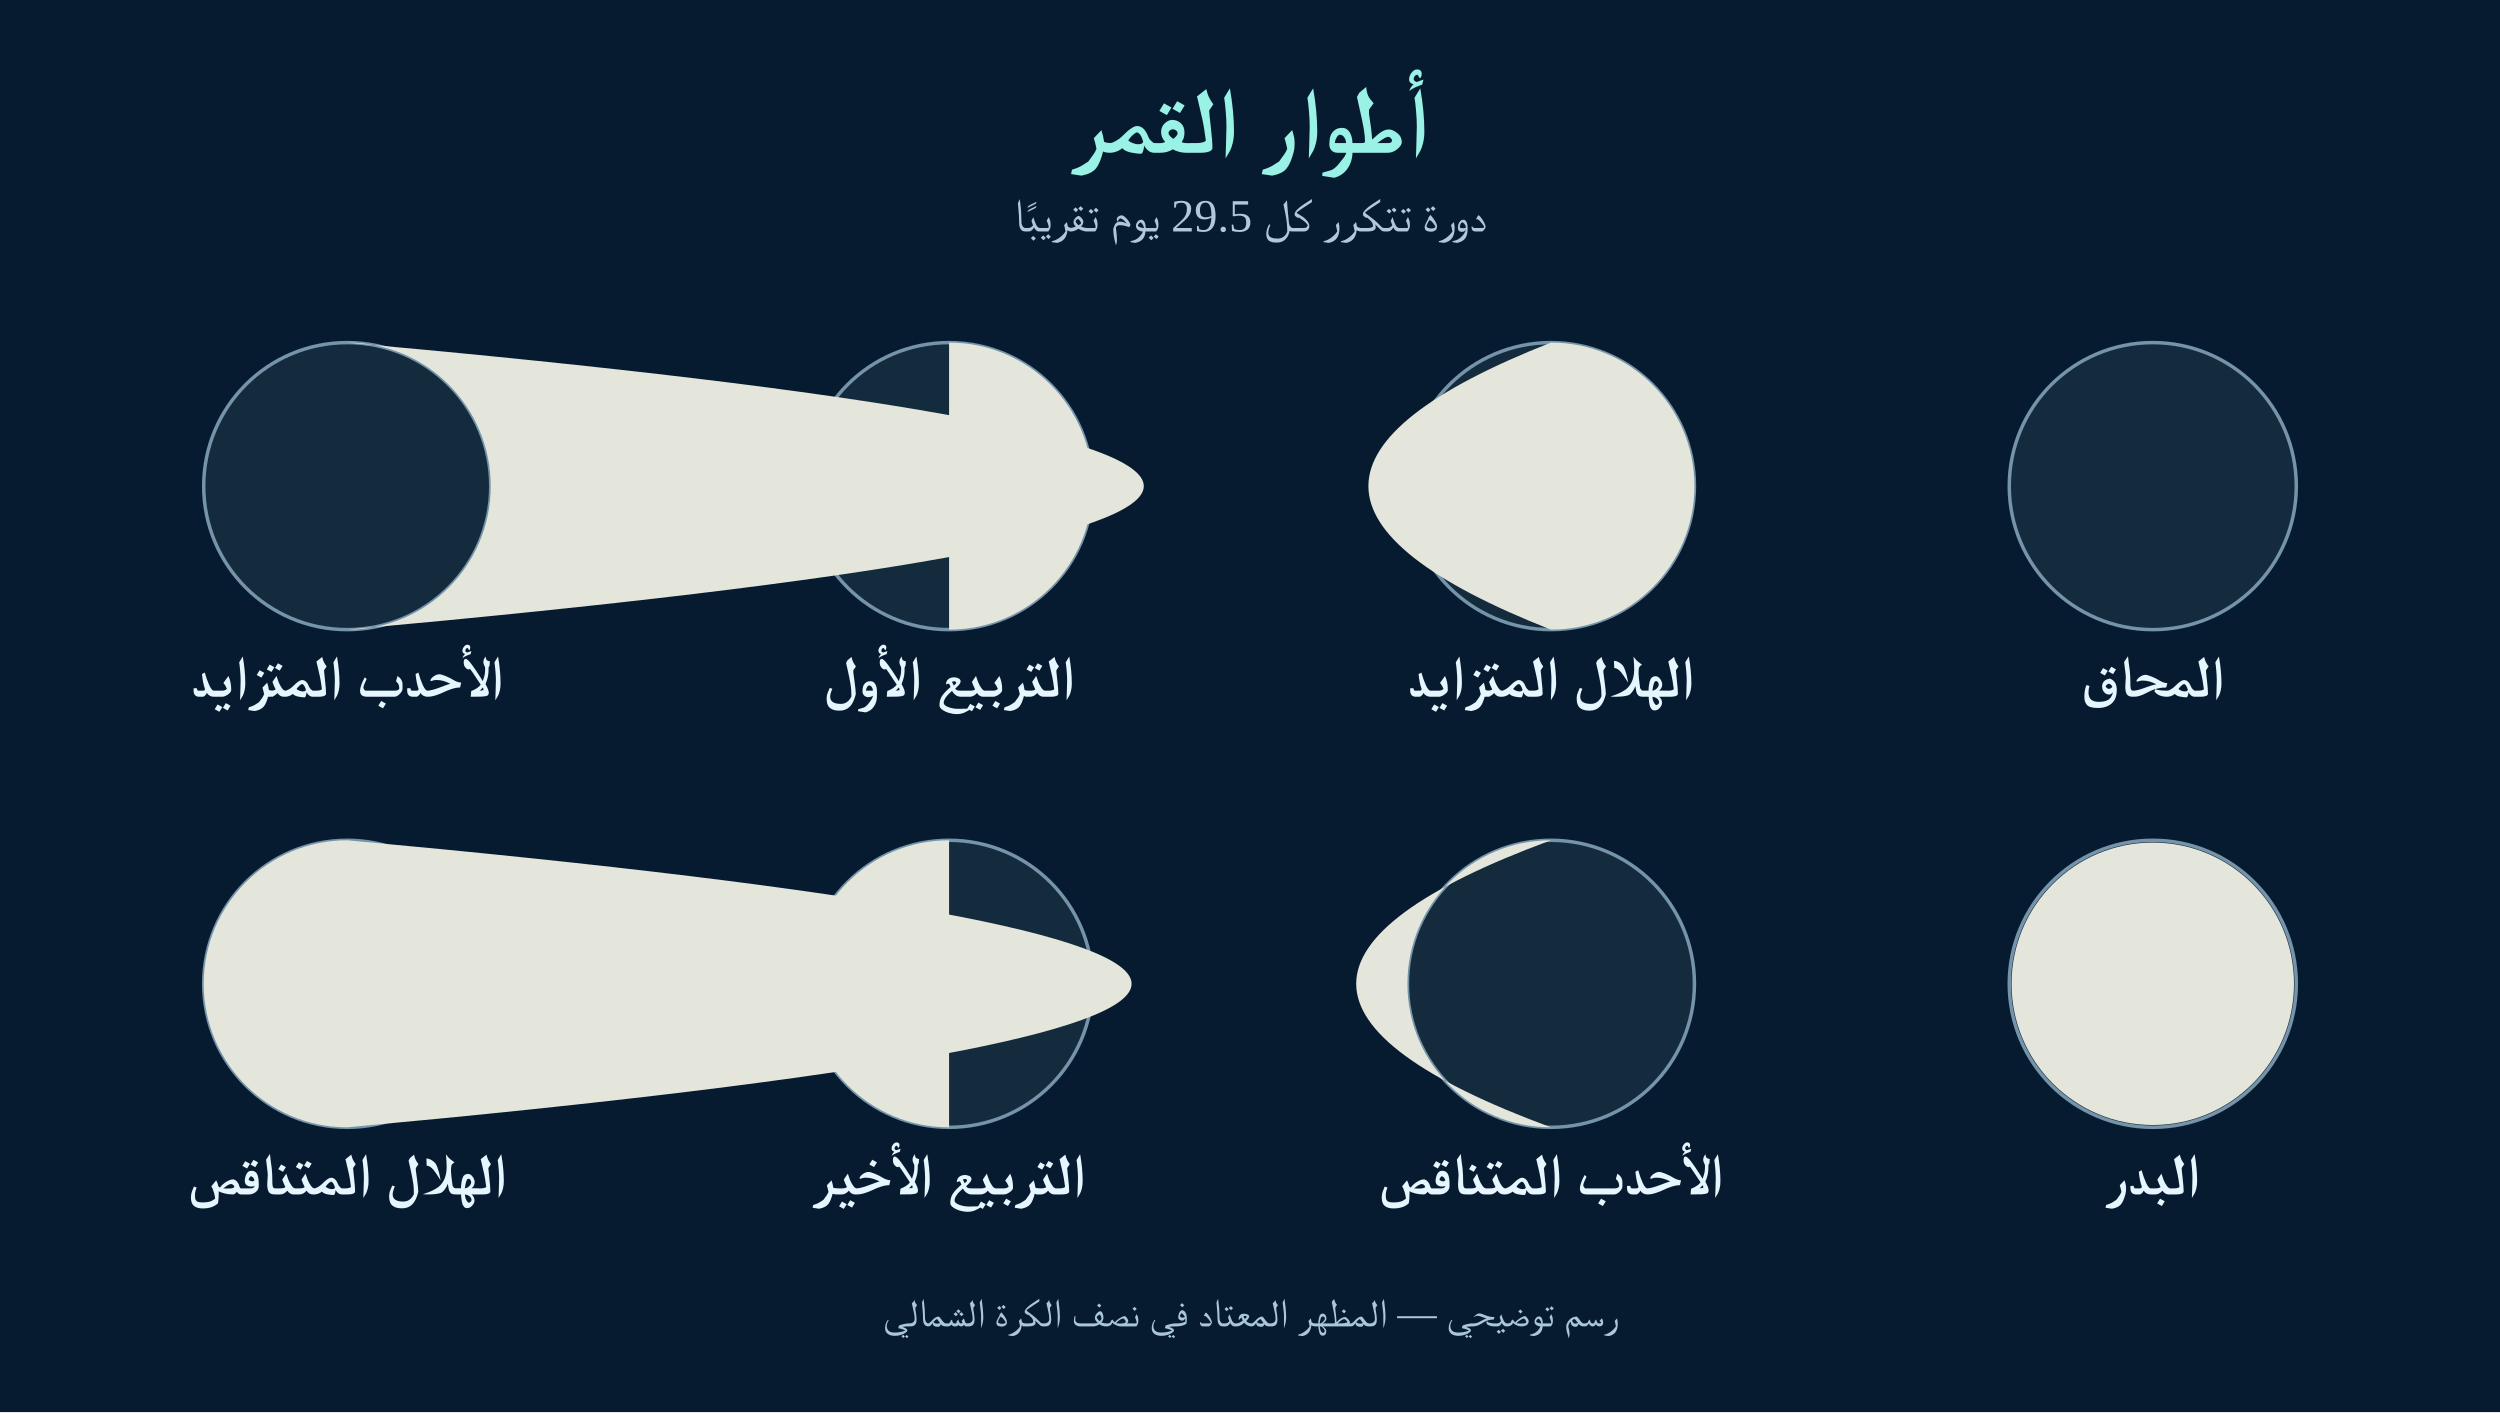
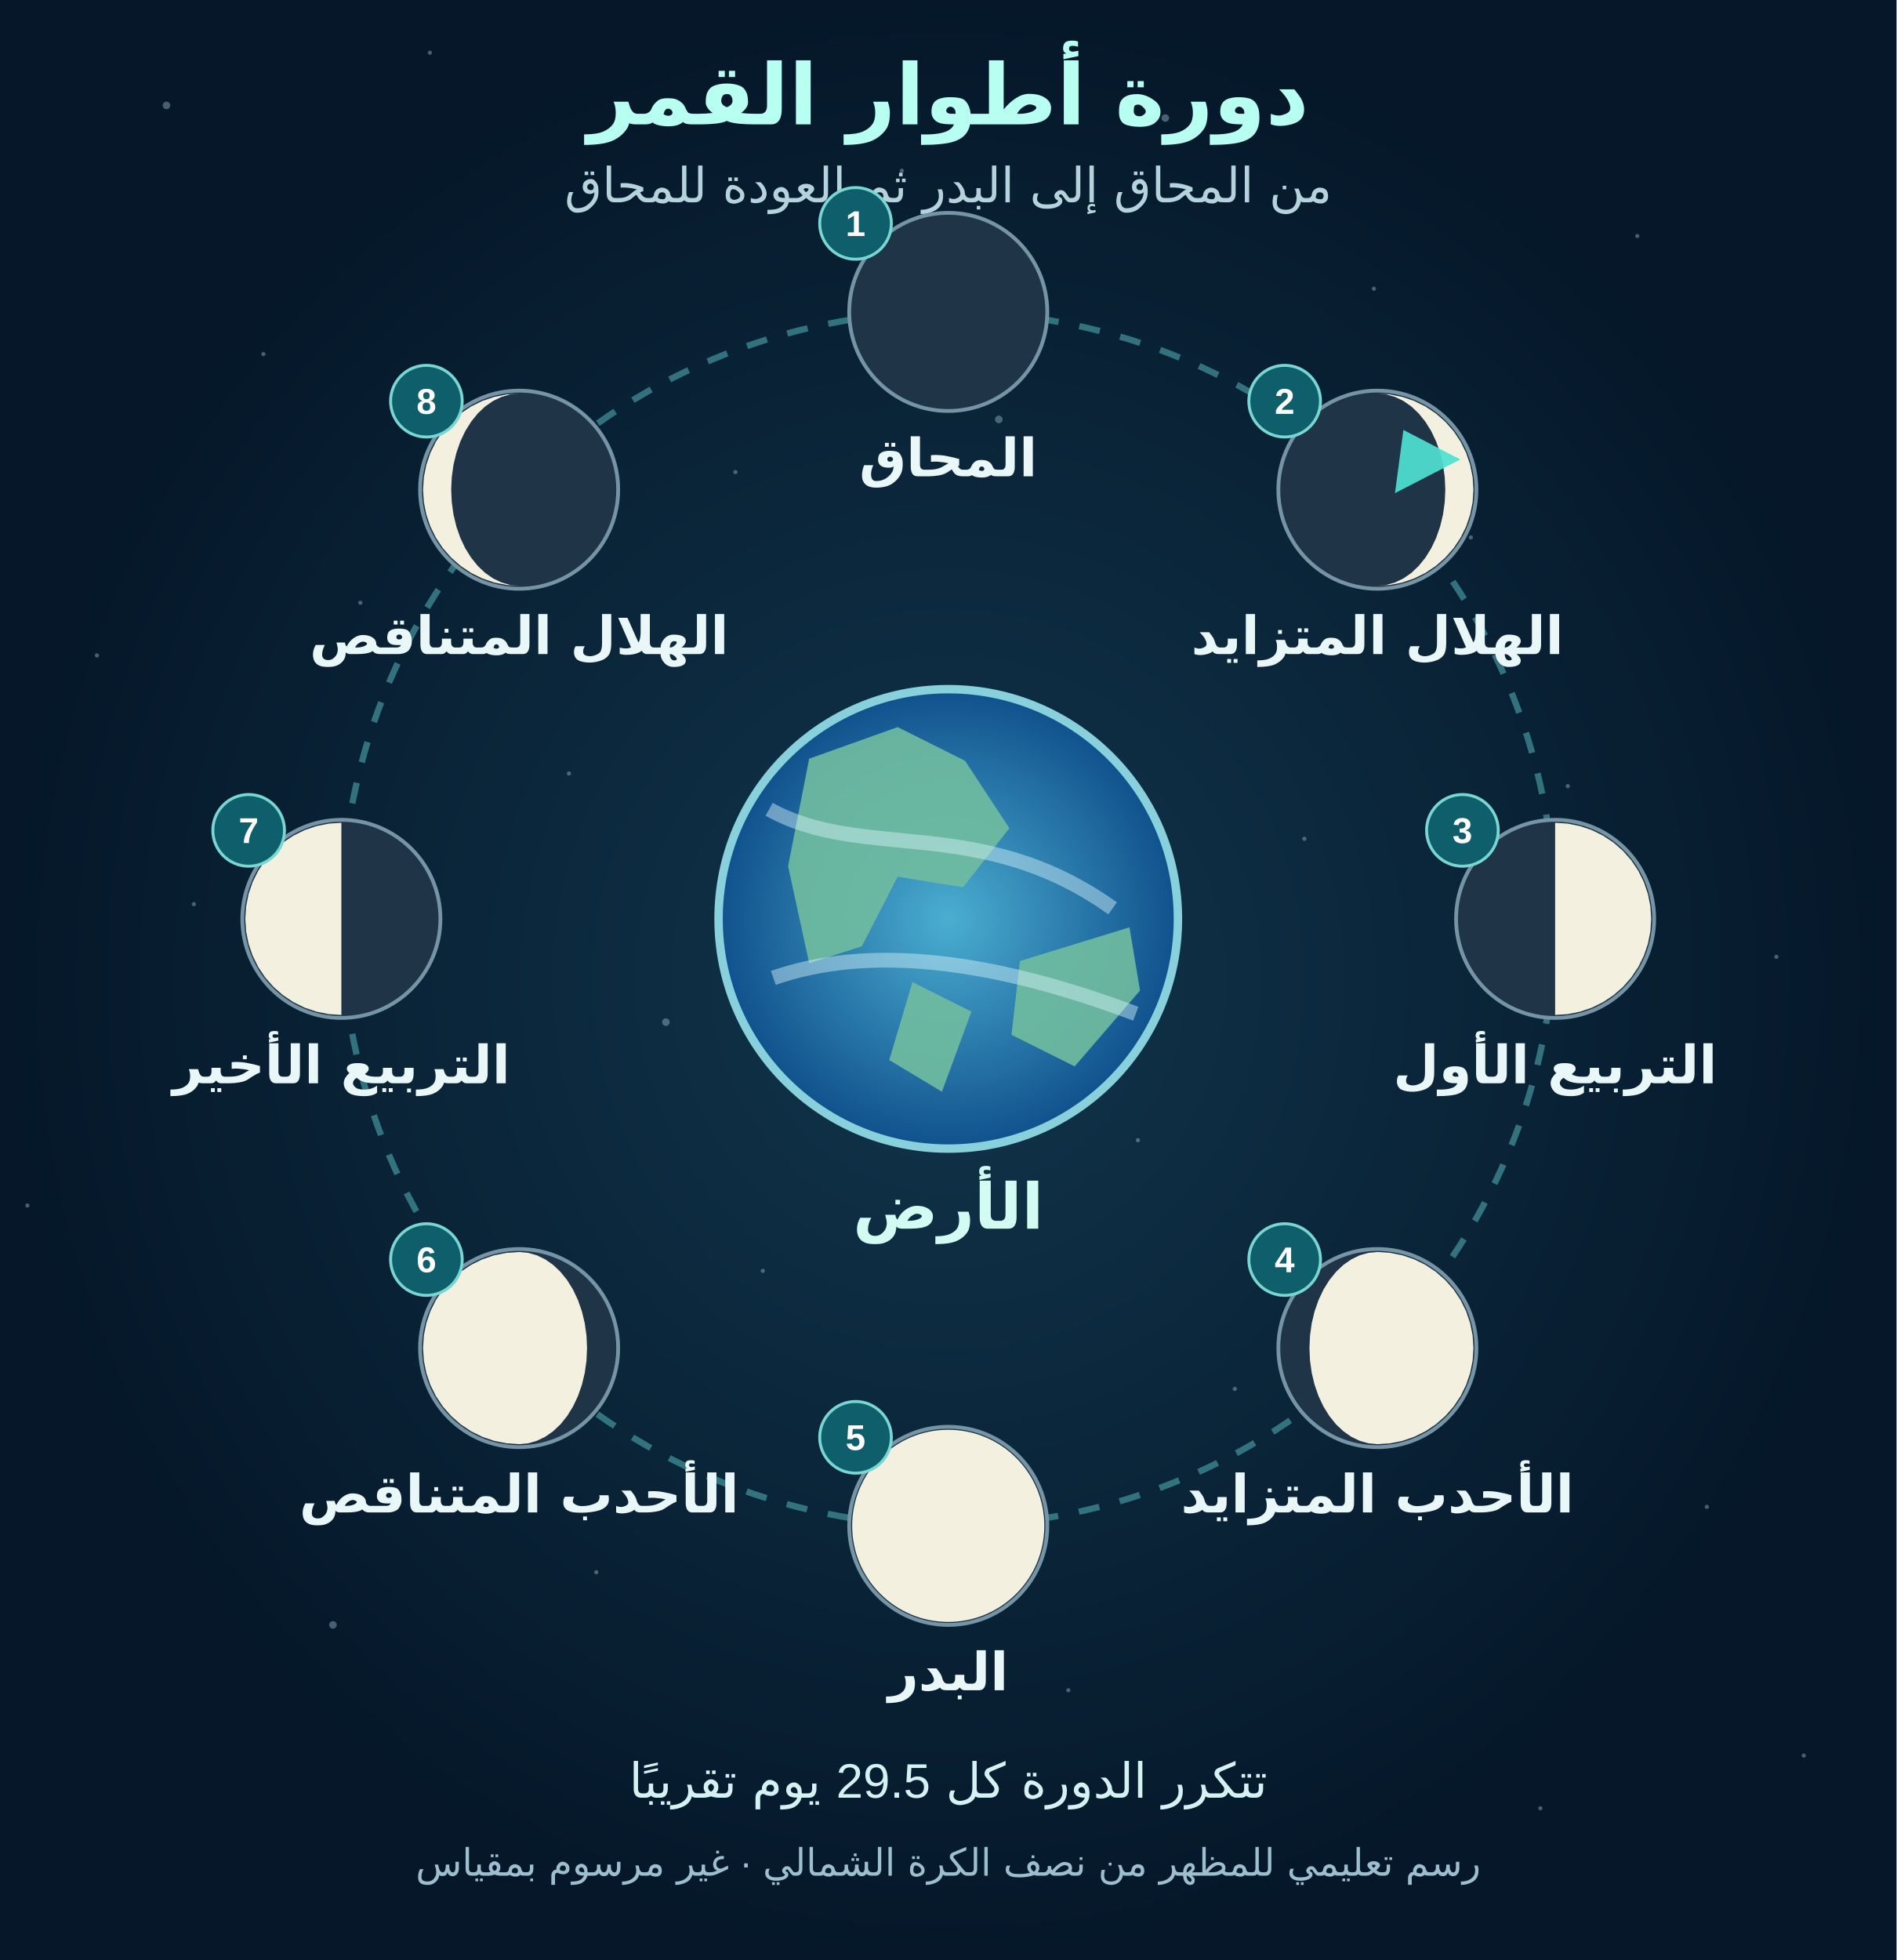
- <svg xmlns="http://www.w3.org/2000/svg" viewBox="0 0 1080 610" role="img" aria-labelledby="title description">
-   <rect width="1080" height="610" fill="#071b30" />
-   <text x="540" y="66" text-anchor="middle" fill="#9af1e5" font-size="40" font-weight="bold">أطوار القمر</text>
-   <text x="540" y="100" text-anchor="middle" fill="#afc9d9" font-size="20">دورة تتكرر كل 29.5 يوم تقريبًا</text>
-   <g>
-     <circle cx="930" cy="210" r="62" fill="#142a3d" stroke="#7594a9" stroke-width="1.5" />
-     <text x="930" y="301" text-anchor="middle" font-size="25" font-weight="700" fill="#e6f6ff">المحاق</text>
+ <svg xmlns="http://www.w3.org/2000/svg" width="900" height="930" viewBox="0 0 900 930" role="img" aria-labelledby="diagram-title diagram-desc">
+   <defs>
+     <radialGradient id="bg">
+       <stop stop-color="#11354c" />
+       <stop offset="1" stop-color="#051729" />
+     </radialGradient>
+     <radialGradient id="earth">
+       <stop stop-color="#4baed1" />
+       <stop offset="1" stop-color="#10518d" />
+     </radialGradient>
+   </defs>
+   <rect width="900" height="930" fill="url(#bg)" />
+   <circle cx="79" cy="50" r="1.8" fill="#b8dfec" opacity=".36" />
+   <circle cx="270" cy="367" r="1" fill="#b8dfec" opacity=".36" />
+   <circle cx="461" cy="684" r="1" fill="#b8dfec" opacity=".36" />
+   <circle cx="652" cy="137" r="1" fill="#b8dfec" opacity=".36" />
+   <circle cx="843" cy="454" r="1" fill="#b8dfec" opacity=".36" />
+   <circle cx="158" cy="771" r="1.8" fill="#b8dfec" opacity=".36" />
+   <circle cx="349" cy="224" r="1" fill="#b8dfec" opacity=".36" />
+   <circle cx="540" cy="541" r="1" fill="#b8dfec" opacity=".36" />
+   <circle cx="731" cy="858" r="1" fill="#b8dfec" opacity=".36" />
+   <circle cx="46" cy="311" r="1" fill="#b8dfec" opacity=".36" />
+   <circle cx="237" cy="628" r="1.8" fill="#b8dfec" opacity=".36" />
+   <circle cx="428" cy="81" r="1" fill="#b8dfec" opacity=".36" />
+   <circle cx="619" cy="398" r="1" fill="#b8dfec" opacity=".36" />
+   <circle cx="810" cy="715" r="1" fill="#b8dfec" opacity=".36" />
+   <circle cx="125" cy="168" r="1" fill="#b8dfec" opacity=".36" />
+   <circle cx="316" cy="485" r="1.8" fill="#b8dfec" opacity=".36" />
+   <circle cx="507" cy="802" r="1" fill="#b8dfec" opacity=".36" />
+   <circle cx="698" cy="255" r="1" fill="#b8dfec" opacity=".36" />
+   <circle cx="13" cy="572" r="1" fill="#b8dfec" opacity=".36" />
+   <circle cx="204" cy="25" r="1" fill="#b8dfec" opacity=".36" />
+   <circle cx="395" cy="342" r="1.8" fill="#b8dfec" opacity=".36" />
+   <circle cx="586" cy="659" r="1" fill="#b8dfec" opacity=".36" />
+   <circle cx="777" cy="112" r="1" fill="#b8dfec" opacity=".36" />
+   <circle cx="92" cy="429" r="1" fill="#b8dfec" opacity=".36" />
+   <circle cx="283" cy="746" r="1" fill="#b8dfec" opacity=".36" />
+   <circle cx="474" cy="199" r="1.8" fill="#b8dfec" opacity=".36" />
+   <circle cx="665" cy="516" r="1" fill="#b8dfec" opacity=".36" />
+   <circle cx="856" cy="833" r="1" fill="#b8dfec" opacity=".36" />
+   <circle cx="171" cy="286" r="1" fill="#b8dfec" opacity=".36" />
+   <circle cx="362" cy="603" r="1" fill="#b8dfec" opacity=".36" />
+   <circle cx="553" cy="56" r="1.8" fill="#b8dfec" opacity=".36" />
+   <circle cx="744" cy="373" r="1" fill="#b8dfec" opacity=".36" />
+   <text x="450" y="59" fill="#b7fff0" font-size="40" font-weight="700" font-family="Tahoma,Arial,sans-serif" text-anchor="middle">دورة أطوار القمر</text>
+   <text x="450" y="96" fill="#b5d3dd" font-size="23" font-family="Tahoma,Arial,sans-serif" text-anchor="middle">من المحاق إلى البدر ثم العودة للمحاق</text>
+   <circle cx="450" cy="436" r="288" fill="none" stroke="#5cc6ca" stroke-width="3" stroke-dasharray="10 10" opacity=".49" />
+   <g transform="translate(450 436)">
+     <circle r="109" fill="url(#earth)" stroke="#88d0dc" stroke-width="4" />
+     <path d="M-66 -76 L-24 -91 L8 -75 L29 -43 L7 -15 L-24 -20 L-41 13 L-66 21 L-76 -25 Z M34 20 L86 4 L91 34 L60 70 L30 55 Z M-17 30 L11 44 L-3 82 L-28 67 Z" fill="#70bda0" opacity=".9" />
+     <path d="M-85 -52 C-40 -27 15 -50 78 -5 M-83 28 Q-17 5 89 45" fill="none" stroke="#d8f5fb" opacity=".45" stroke-width="7" />
+     <text x="0" y="147" text-anchor="middle" font-family="Tahoma,Arial,sans-serif" font-size="30" font-weight="700" fill="#d2fcf1">الأرض</text>
  </g>
  <g>
-     <circle cx="670" cy="210" r="62" fill="#142a3d" stroke="#7594a9" stroke-width="1.5" />
-     <path d="M 670 148 A 62 62 0 0 1 670 272 Q 512.3 210 670 148 Z" fill="#e4e6dc" />
-     <text x="670" y="301" text-anchor="middle" font-size="25" font-weight="700" fill="#e6f6ff">الهلال المتزايد</text>
+     <circle cx="450" cy="148" r="47" fill="#203447" stroke="#7595a7" stroke-width="1.8" />
+     <circle cx="406" cy="106" r="17" fill="#0e5e6b" stroke="#78d7d0" stroke-width="1.4" />
+     <text x="406" y="112" text-anchor="middle" font-family="Arial,sans-serif" font-size="17" font-weight="700" fill="#fff">1</text>
+     <text x="450" y="226" font-family="Tahoma,Arial,sans-serif" font-size="25" font-weight="700" text-anchor="middle" fill="#eaf7f9">المحاق</text>
  </g>
  <g>
-     <circle cx="410" cy="210" r="62" fill="#142a3d" stroke="#7594a9" stroke-width="1.5" />
-     <path d="M 410 148 A 62 62 0 0 1 410 272 Q 410 210 410 148 Z" fill="#e4e6dc" />
-     <text x="410" y="301" text-anchor="middle" font-size="25" font-weight="700" fill="#e6f6ff">التربيع الأول</text>
+     <circle cx="653.647" cy="232.353" r="47" fill="#203447" stroke="#7595a7" stroke-width="1.8" />
+     <path d="M653.65,186.76 L659.60,187.15 L665.45,188.32 L671.09,190.23 L676.44,192.87 L681.40,196.18 L685.88,200.12 L689.82,204.60 L693.13,209.56 L695.77,214.91 L697.68,220.55 L698.85,226.40 L699.24,232.35 L698.85,238.30 L697.68,244.15 L695.77,249.80 L693.13,255.15 L689.82,260.11 L685.88,264.59 L681.40,268.52 L676.44,271.84 L671.09,274.47 L665.45,276.39 L659.60,277.55 L653.65,277.94 L653.65,277.94 L657.86,277.55 L661.99,276.39 L665.98,274.47 L669.77,271.84 L673.27,268.52 L676.44,264.59 L679.23,260.11 L681.57,255.15 L683.43,249.80 L684.79,244.15 L685.61,238.30 L685.89,232.35 L685.61,226.40 L684.79,220.55 L683.43,214.91 L681.57,209.56 L679.23,204.60 L676.44,200.12 L673.27,196.18 L669.77,192.87 L665.98,190.23 L661.99,188.32 L657.86,187.15 L653.65,186.76 Z" fill="#f3f0df" />
+     <circle cx="609.647" cy="190.353" r="17" fill="#0e5e6b" stroke="#78d7d0" stroke-width="1.4" />
+     <text x="609.647" y="196.353" text-anchor="middle" font-family="Arial,sans-serif" font-size="17" font-weight="700" fill="#fff">2</text>
+     <text x="653.647" y="310.353" font-family="Tahoma,Arial,sans-serif" font-size="25" font-weight="700" text-anchor="middle" fill="#eaf7f9">الهلال المتزايد</text>
  </g>
  <g>
-     <circle cx="150" cy="210" r="62" fill="#142a3d" stroke="#7594a9" stroke-width="1.5" />
-     <path d="M 150 148 A 62 62 0 0 1 150 272 Q 838.24 210 150 148 Z" fill="#e4e6dc" />
-     <text x="150" y="301" text-anchor="middle" font-size="25" font-weight="700" fill="#e6f6ff">الأحدب المتزايد</text>
+     <circle cx="738" cy="436" r="47" fill="#203447" stroke="#7595a7" stroke-width="1.8" />
+     <path d="M738.00,390.41 L743.95,390.80 L749.80,391.96 L755.45,393.88 L760.79,396.52 L765.75,399.83 L770.24,403.76 L774.17,408.25 L777.48,413.20 L780.12,418.55 L782.04,424.20 L783.20,430.05 L783.59,436.00 L783.20,441.95 L782.04,447.80 L780.12,453.45 L777.48,458.80 L774.17,463.75 L770.24,468.24 L765.75,472.17 L760.79,475.48 L755.45,478.12 L749.80,480.04 L743.95,481.20 L738.00,481.59 L738.00,481.59 L738.00,481.20 L738.00,480.04 L738.00,478.12 L738.00,475.48 L738.00,472.17 L738.00,468.24 L738.00,463.75 L738.00,458.80 L738.00,453.45 L738.00,447.80 L738.00,441.95 L738.00,436.00 L738.00,430.05 L738.00,424.20 L738.00,418.55 L738.00,413.20 L738.00,408.25 L738.00,403.76 L738.00,399.83 L738.00,396.52 L738.00,393.88 L738.00,391.96 L738.00,390.80 L738.00,390.41 Z" fill="#f3f0df" />
+     <circle cx="694" cy="394" r="17" fill="#0e5e6b" stroke="#78d7d0" stroke-width="1.4" />
+     <text x="694" y="400" text-anchor="middle" font-family="Arial,sans-serif" font-size="17" font-weight="700" fill="#fff">3</text>
+     <text x="738" y="514" font-family="Tahoma,Arial,sans-serif" font-size="25" font-weight="700" text-anchor="middle" fill="#eaf7f9">التربيع الأول</text>
  </g>
  <g>
-     <circle cx="930" cy="425" r="62" fill="#142a3d" stroke="#7594a9" stroke-width="1.5" />
-     <circle cx="930" cy="425" r="61" fill="#e4e6dc" />
-     <text x="930" y="516" text-anchor="middle" font-size="25" font-weight="700" fill="#e6f6ff">البدر</text>
+     <circle cx="653.647" cy="639.647" r="47" fill="#203447" stroke="#7595a7" stroke-width="1.8" />
+     <path d="M653.65,594.06 L659.60,594.45 L665.45,595.61 L671.09,597.53 L676.44,600.16 L681.40,603.48 L685.88,607.41 L689.82,611.89 L693.13,616.85 L695.77,622.20 L697.68,627.85 L698.85,633.70 L699.24,639.65 L698.85,645.60 L697.68,651.45 L695.77,657.09 L693.13,662.44 L689.82,667.40 L685.88,671.88 L681.40,675.82 L676.44,679.13 L671.09,681.77 L665.45,683.68 L659.60,684.85 L653.65,685.24 L653.65,685.24 L649.44,684.85 L645.30,683.68 L641.31,681.77 L637.53,679.13 L634.02,675.82 L630.85,671.88 L628.07,667.40 L625.73,662.44 L623.86,657.09 L622.50,651.45 L621.68,645.60 L621.41,639.65 L621.68,633.70 L622.50,627.85 L623.86,622.20 L625.73,616.85 L628.07,611.89 L630.85,607.41 L634.02,603.48 L637.53,600.16 L641.31,597.53 L645.30,595.61 L649.44,594.45 L653.65,594.06 Z" fill="#f3f0df" />
+     <circle cx="609.647" cy="597.647" r="17" fill="#0e5e6b" stroke="#78d7d0" stroke-width="1.4" />
+     <text x="609.647" y="603.647" text-anchor="middle" font-family="Arial,sans-serif" font-size="17" font-weight="700" fill="#fff">4</text>
+     <text x="653.647" y="717.647" font-family="Tahoma,Arial,sans-serif" font-size="25" font-weight="700" text-anchor="middle" fill="#eaf7f9">الأحدب المتزايد</text>
  </g>
  <g>
-     <circle cx="670" cy="425" r="62" fill="#142a3d" stroke="#7594a9" stroke-width="1.5" />
-     <path d="M 670 363 A 62 62 0 0 0 670 487 Q 501.76 425 670 363 Z" fill="#e4e6dc" />
-     <text x="670" y="516" text-anchor="middle" font-size="25" font-weight="700" fill="#e6f6ff">الأحدب المتناقص</text>
+     <circle cx="450" cy="724" r="47" fill="#203447" stroke="#7595a7" stroke-width="1.8" />
+     <circle cx="450" cy="724" r="45.59" fill="#f3f0df" />
+     <circle cx="406" cy="682" r="17" fill="#0e5e6b" stroke="#78d7d0" stroke-width="1.4" />
+     <text x="406" y="688" text-anchor="middle" font-family="Arial,sans-serif" font-size="17" font-weight="700" fill="#fff">5</text>
+     <text x="450" y="802" font-family="Tahoma,Arial,sans-serif" font-size="25" font-weight="700" text-anchor="middle" fill="#eaf7f9">البدر</text>
  </g>
  <g>
-     <circle cx="410" cy="425" r="62" fill="#142a3d" stroke="#7594a9" stroke-width="1.5" />
-     <path d="M 410 363 A 62 62 0 0 0 410 487 Q 410 425 410 363 Z" fill="#e4e6dc" />
-     <text x="410" y="516" text-anchor="middle" font-size="25" font-weight="700" fill="#e6f6ff">التربيع الأخير</text>
+     <circle cx="246.353" cy="639.647" r="47" fill="#203447" stroke="#7595a7" stroke-width="1.8" />
+     <path d="M246.35,594.06 L240.40,594.45 L234.55,595.61 L228.91,597.53 L223.56,600.16 L218.60,603.48 L214.12,607.41 L210.18,611.89 L206.87,616.85 L204.23,622.20 L202.32,627.85 L201.15,633.70 L200.76,639.65 L201.15,645.60 L202.32,651.45 L204.23,657.09 L206.87,662.44 L210.18,667.40 L214.12,671.88 L218.60,675.82 L223.56,679.13 L228.91,681.77 L234.55,683.68 L240.40,684.85 L246.35,685.24 L246.35,685.24 L250.56,684.85 L254.70,683.68 L258.69,681.77 L262.47,679.13 L265.98,675.82 L269.15,671.88 L271.93,667.40 L274.27,662.44 L276.14,657.09 L277.50,651.45 L278.32,645.60 L278.59,639.65 L278.32,633.70 L277.50,627.85 L276.14,622.20 L274.27,616.85 L271.93,611.89 L269.15,607.41 L265.98,603.48 L262.47,600.16 L258.69,597.53 L254.70,595.61 L250.56,594.45 L246.35,594.06 Z" fill="#f3f0df" />
+     <circle cx="202.353" cy="597.647" r="17" fill="#0e5e6b" stroke="#78d7d0" stroke-width="1.4" />
+     <text x="202.353" y="603.647" text-anchor="middle" font-family="Arial,sans-serif" font-size="17" font-weight="700" fill="#fff">6</text>
+     <text x="246.353" y="717.647" font-family="Tahoma,Arial,sans-serif" font-size="25" font-weight="700" text-anchor="middle" fill="#eaf7f9">الأحدب المتناقص</text>
  </g>
  <g>
-     <circle cx="150" cy="425" r="62" fill="#142a3d" stroke="#7594a9" stroke-width="1.5" />
-     <path d="M 150 363 A 62 62 0 0 0 150 487 Q 827.7 425 150 363 Z" fill="#e4e6dc" />
-     <text x="150" y="516" text-anchor="middle" font-size="25" font-weight="700" fill="#e6f6ff">الهلال المتناقص</text>
+     <circle cx="162" cy="436" r="47" fill="#203447" stroke="#7595a7" stroke-width="1.8" />
+     <path d="M162.00,390.41 L156.05,390.80 L150.20,391.96 L144.55,393.88 L139.21,396.52 L134.25,399.83 L129.76,403.76 L125.83,408.25 L122.52,413.21 L119.88,418.55 L117.96,424.20 L116.80,430.05 L116.41,436.00 L116.80,441.95 L117.96,447.80 L119.88,453.45 L122.52,458.80 L125.83,463.75 L129.76,468.24 L134.25,472.17 L139.21,475.48 L144.55,478.12 L150.20,480.04 L156.05,481.20 L162.00,481.59 L162.00,481.59 L162.00,481.20 L162.00,480.04 L162.00,478.12 L162.00,475.48 L162.00,472.17 L162.00,468.24 L162.00,463.75 L162.00,458.80 L162.00,453.45 L162.00,447.80 L162.00,441.95 L162.00,436.00 L162.00,430.05 L162.00,424.20 L162.00,418.55 L162.00,413.21 L162.00,408.25 L162.00,403.76 L162.00,399.83 L162.00,396.52 L162.00,393.88 L162.00,391.96 L162.00,390.80 L162.00,390.41 Z" fill="#f3f0df" />
+     <circle cx="118" cy="394" r="17" fill="#0e5e6b" stroke="#78d7d0" stroke-width="1.4" />
+     <text x="118" y="400" text-anchor="middle" font-family="Arial,sans-serif" font-size="17" font-weight="700" fill="#fff">7</text>
+     <text x="162" y="514" font-family="Tahoma,Arial,sans-serif" font-size="25" font-weight="700" text-anchor="middle" fill="#eaf7f9">التربيع الأخير</text>
  </g>
-   <text x="540" y="573" text-anchor="middle" fill="#a9c7d5" font-size="17">رسم توضيحي — المظهر المعتاد في نصف الكرة الشمالي</text>
+   <g>
+     <circle cx="246.353" cy="232.353" r="47" fill="#203447" stroke="#7595a7" stroke-width="1.8" />
+     <path d="M246.35,186.76 L240.40,187.15 L234.55,188.32 L228.91,190.23 L223.56,192.87 L218.60,196.18 L214.12,200.12 L210.18,204.60 L206.87,209.56 L204.23,214.91 L202.32,220.55 L201.15,226.40 L200.76,232.35 L201.15,238.30 L202.32,244.15 L204.23,249.80 L206.87,255.15 L210.18,260.11 L214.12,264.59 L218.60,268.52 L223.56,271.84 L228.91,274.47 L234.55,276.39 L240.40,277.55 L246.35,277.94 L246.35,277.94 L242.14,277.55 L238.01,276.39 L234.02,274.47 L230.23,271.84 L226.73,268.52 L223.56,264.59 L220.77,260.11 L218.43,255.15 L216.57,249.80 L215.21,244.15 L214.39,238.30 L214.11,232.35 L214.39,226.40 L215.21,220.55 L216.57,214.91 L218.43,209.56 L220.77,204.60 L223.56,200.12 L226.73,196.18 L230.23,192.87 L234.02,190.23 L238.01,188.32 L242.14,187.15 L246.35,186.76 Z" fill="#f3f0df" />
+     <circle cx="202.353" cy="190.353" r="17" fill="#0e5e6b" stroke="#78d7d0" stroke-width="1.4" />
+     <text x="202.353" y="196.353" text-anchor="middle" font-family="Arial,sans-serif" font-size="17" font-weight="700" fill="#fff">8</text>
+     <text x="246.353" y="310.353" font-family="Tahoma,Arial,sans-serif" font-size="25" font-weight="700" text-anchor="middle" fill="#eaf7f9">الهلال المتناقص</text>
+   </g>
+   <path d="M 662 234 l 4 -30 l 27 14 Z" fill="#4fe1d3" opacity=".92" />
+   <text x="450" y="853" text-anchor="middle" font-size="23" font-family="Tahoma,Arial,sans-serif" fill="#d5f2f3">تتكرر الدورة كل 29.5 يوم تقريبًا</text>
+   <text x="450" y="890" text-anchor="middle" font-size="18" font-family="Tahoma,Arial,sans-serif" fill="#9cbfcf">رسم تعليمي للمظهر من نصف الكرة الشمالي · غير مرسوم بمقياس</text>
</svg>
